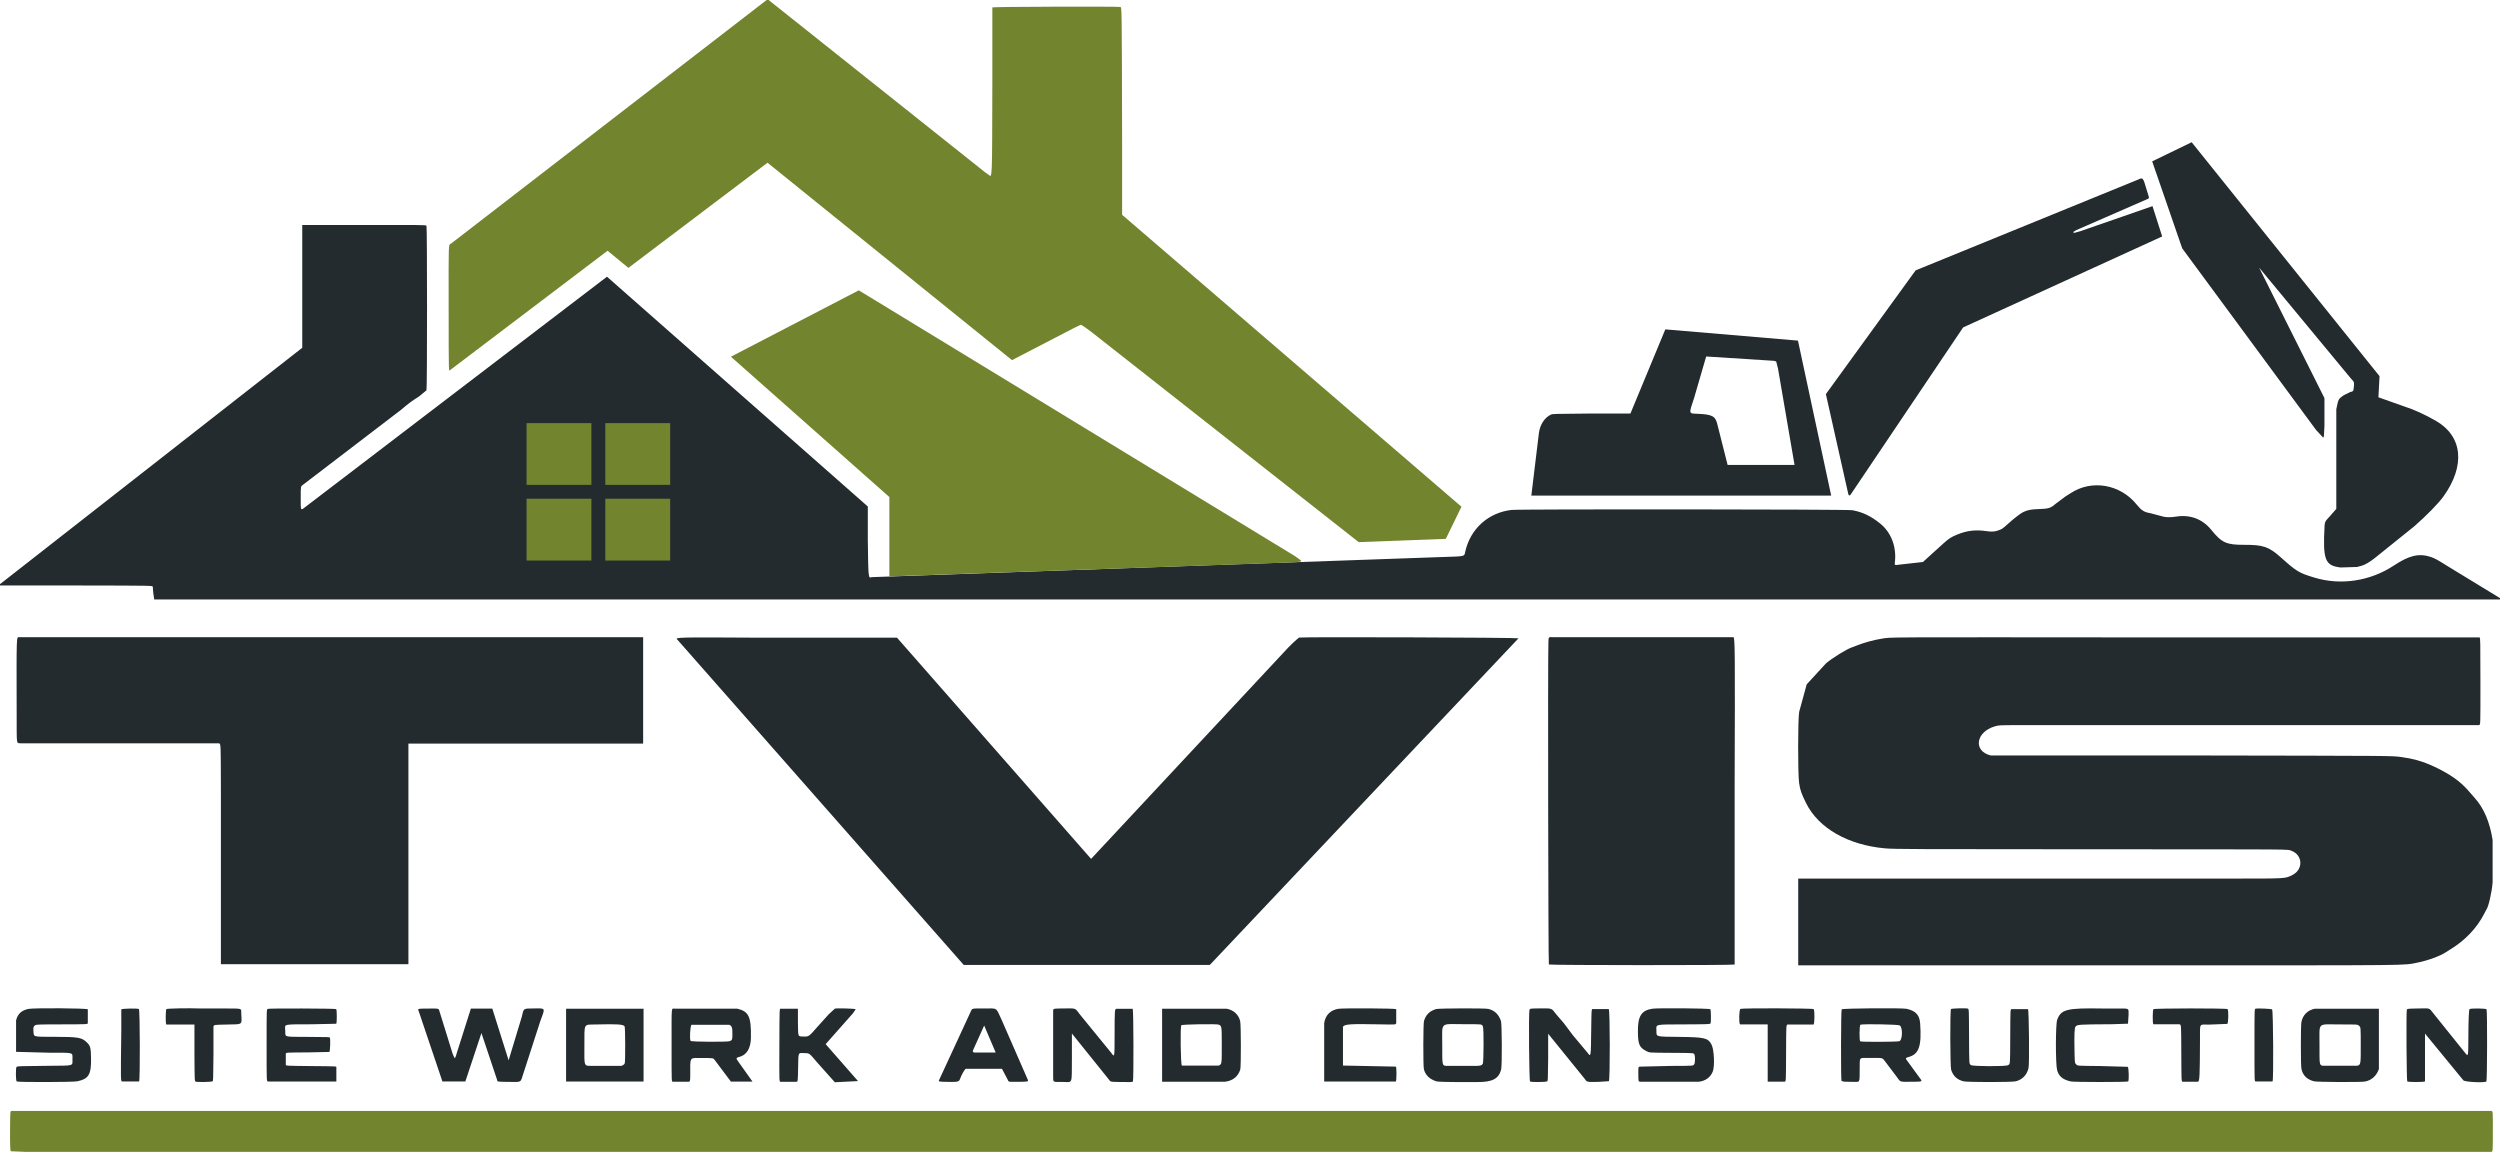
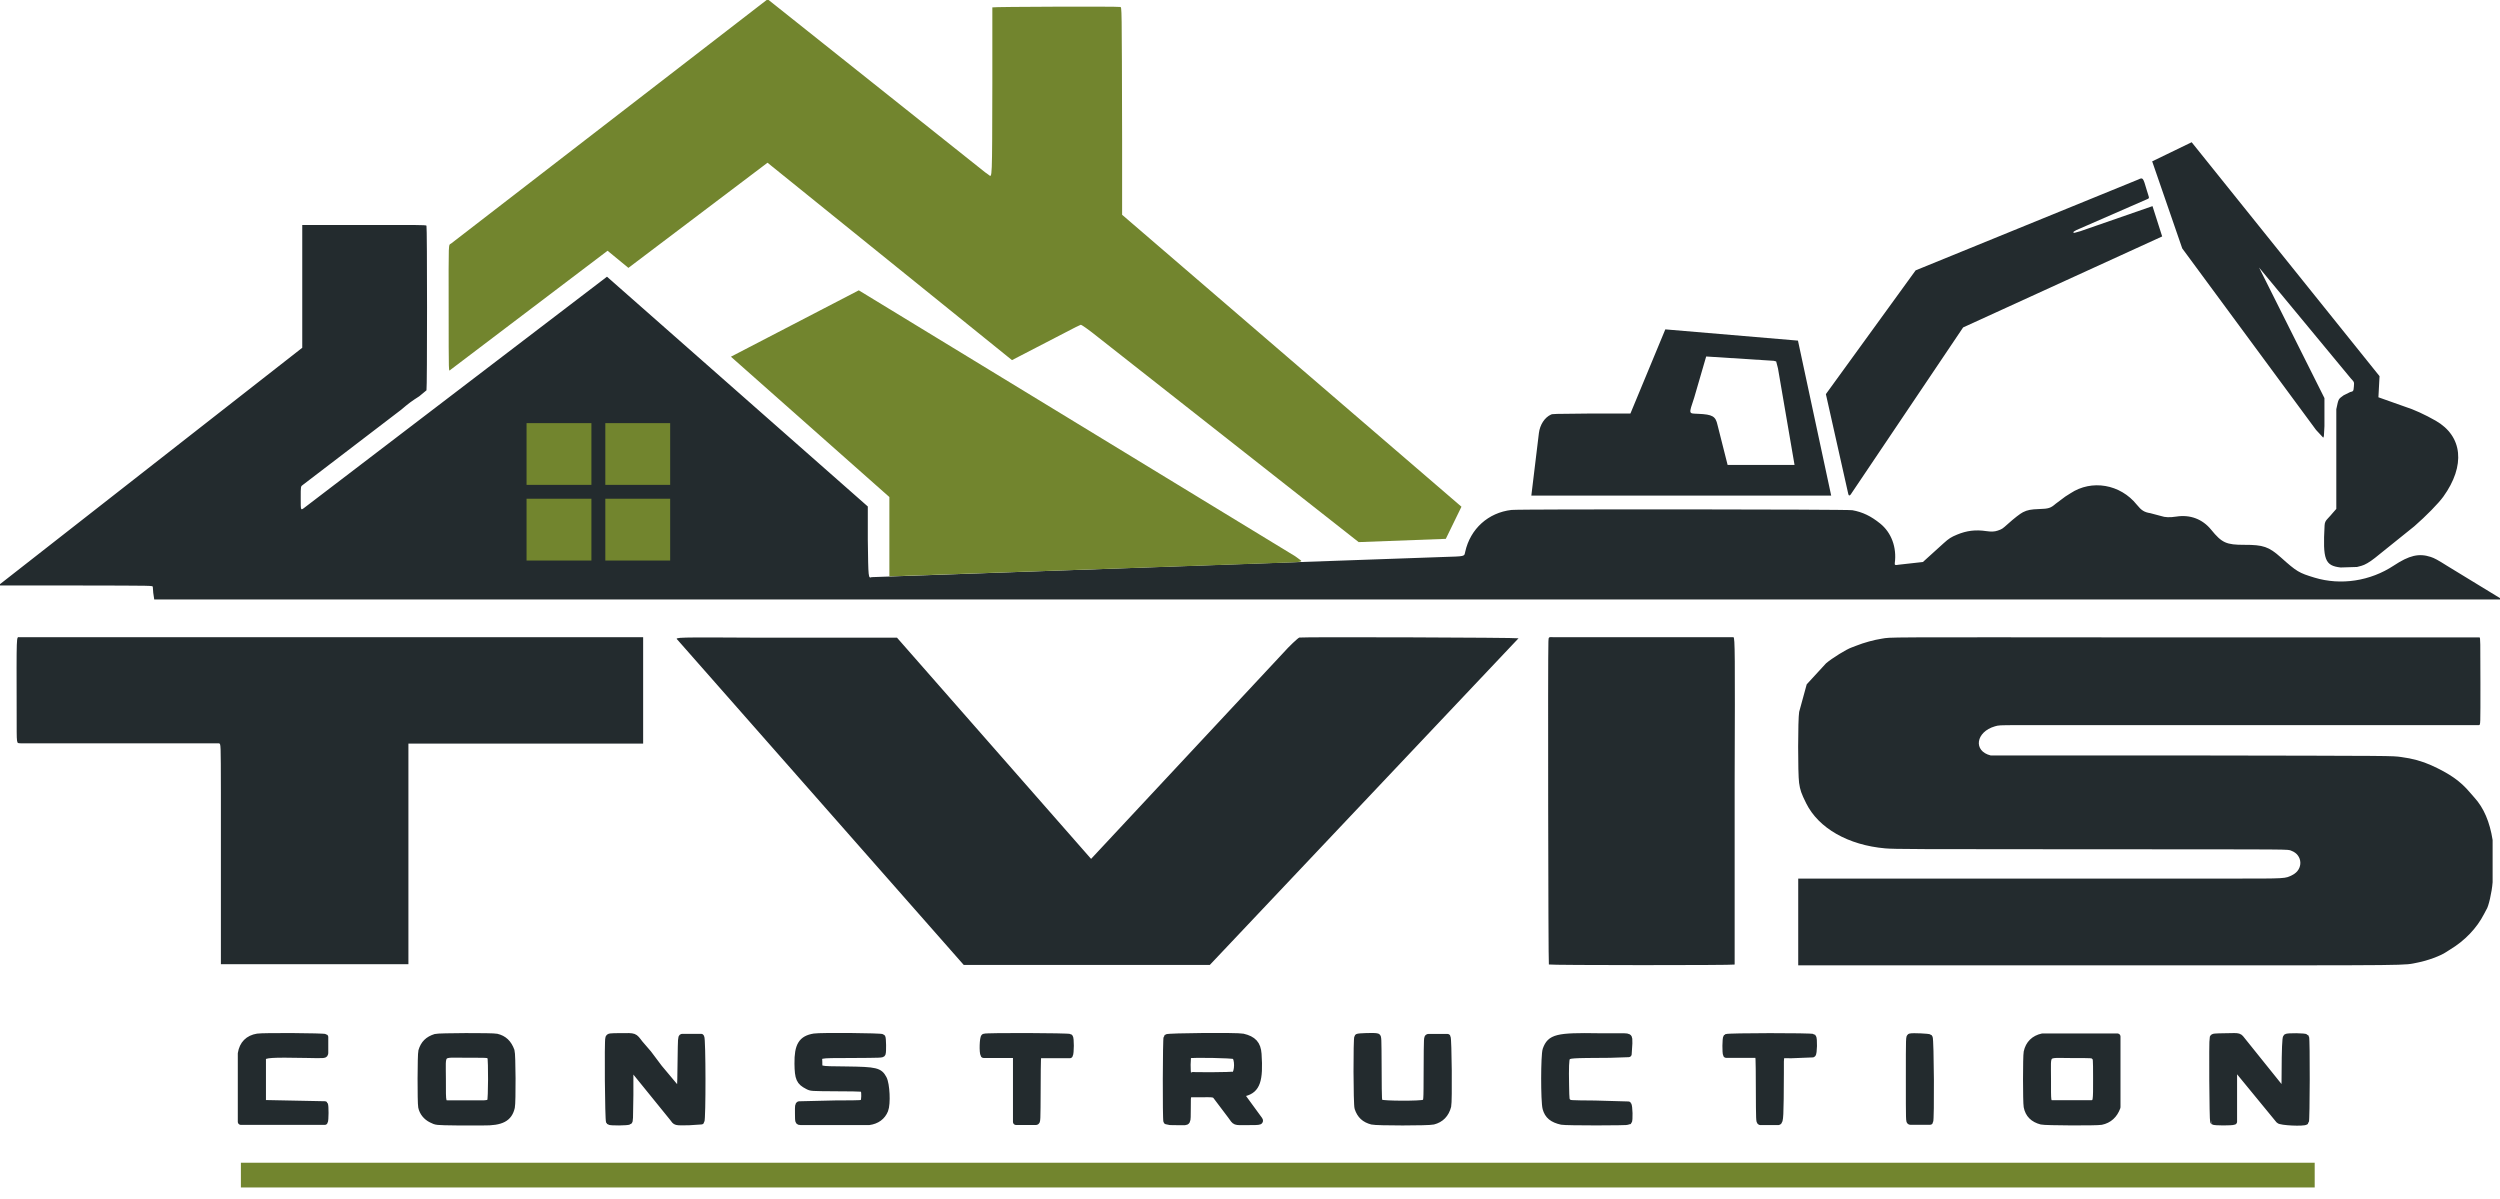
- <svg xmlns="http://www.w3.org/2000/svg" aria-hidden="true" viewBox="79 97 1619 746">
-   <path fill="#232B2E" d="M584.43 797.58C583.61 797.17 583.64 798.14 583.72 773.73C583.8 749.66 583.78 750.29 584.55 750.25L595.73 750.25L595.73 758.96C595.92 769.03 595.56 768.08 599.43 768.26C602.67 768.41 603.01 768.18 608.26 762.08L615.69 753.85L619.68 750.18C621.41 749.8 632.69 750.14 633.16 750.6L631.32 753.28L613.7 773.18L634.65 797.11L619.64 797.86L608.09 784.91C602.92 778.81 603.24 779.04 599.74 778.98C595.71 778.91 596.07 778.03 595.86 788.63C595.69 797.31 595.68 797.38 594.79 797.58L584.43 797.58ZM803.25 797.68C797.82 797.57 798.33 797.72 796.86 795.78L773.16 766.3L773.16 782.33C773 800.02 773.91 797.67 767.06 797.67C760.43 797.67 761.1 798.1 761.02 793.66L761.02 751.37C761.25 750.12 761.16 750.13 768.12 750.07C776.06 749.99 775.05 749.59 778.5 754.16L798.61 778.78C800.81 781.92 800.79 782.04 800.81 767.58C800.85 749.7 800.79 750.32 802.5 750.29L812.55 750.29C813.09 750.95 813.22 796.69 812.68 797.35C812.31 797.82 811.5 797.84 803.25 797.68ZM1021.08 797.73C1008.88 797.56 1009.54 797.63 1006.67 796.22C1003.75 794.8 1001.7 792.23 1001.09 789.22C1000.59 786.78 1000.65 759.97 1001.16 758.25C1002.38 754.14 1004.75 751.79 1009 750.47C1010.69 749.95 1040.6 749.85 1042.78 750.36C1046.86 751.32 1049.44 753.76 1051.03 758.17C1051.65 759.89 1051.78 786.62 1051.18 789.33C1049.79 795.59 1045.48 797.89 1035.33 797.73L1021.08 797.73ZM89.81 797.35C89.18 796.84 89.1 788.55 89.72 787.94C90.21 787.44 91.62 787.39 110.92 787.21C127.4 787.05 125.91 787.48 125.92 782.92C125.92 778.36 127.27 778.75 111.42 778.75L89.41 778.17L89.41 757.77C90.51 753.58 92.89 751.35 97.33 750.38C100.55 749.67 135.32 749.9 135.87 750.63L135.87 759.61C135.71 760.32 135.6 760.33 119 760.38C101.98 760.43 102.41 760.41 101.36 761.29C100.63 761.91 100.48 762.66 100.66 764.88C100.96 768.64 100.11 768.41 113.92 768.44C129.8 768.48 131.94 768.84 135.26 772.08C137.55 774.31 137.86 775.5 137.96 782.52C138.11 792.93 136.4 795.72 128.97 797.26C126.22 797.83 90.51 797.91 89.81 797.35ZM158.31 797.34C157.11 797.39 157.13 798.13 157.55 764.71L157.55 750.65C158.33 750.1 168.42 749.92 168.96 750.46C169.66 751.16 169.78 796.46 169.08 797.34L158.31 797.34ZM205.72 797.47C205.03 797.14 205.02 796.9 204.92 779.17L204.92 760.48L186.68 760.48C186.12 759.59 186.21 751.05 186.77 750.49C187.19 750.07 200.74 749.78 208.92 750.09L223.79 750.09C236.6 750.17 235.08 749.74 235.25 753.43C235.6 760.93 236.41 760.28 226.45 760.48C217.4 760.66 217.66 760.62 217.24 761.79L217.24 779.64C217.08 796.86 217.08 796.86 216.62 797.26C216.1 797.71 206.59 797.89 205.72 797.47ZM252.75 797.38C251.59 797.25 251.66 798.73 251.66 773.64C251.66 750.02 251.64 750.72 252.46 750.34C253.37 749.93 296.31 750.07 296.73 750.49C297.21 750.97 297.23 759.51 296.75 759.98L280.62 760.33C261.52 760.43 263.54 759.93 263.74 764.56C263.93 768.86 262.13 768.39 278.75 768.5C292.41 768.58 292.41 768.58 292.62 769C293.09 769.94 292.81 777.86 292.29 778.24L278.46 778.53C264.2 778.62 264.32 778.61 264.08 779.37L264.08 786.54C264.3 787.22 264.41 787.22 279.67 787.38C298.28 787.56 296.73 787.48 296.83 788.3L296.83 797.38L252.75 797.38ZM365.51 797.35L350.19 751.94C349.4 750.14 349.19 750.2 356.38 750.15C363.52 750.09 363.11 749.97 363.69 752.19L372.11 779.33L373.27 782.12C373.74 782.29 374.07 781.66 374.65 779.48L383.93 750.17L397.82 750.17L408.38 783.67L416.92 755.42C418.18 749.82 417.74 750.12 424.75 750.07C432.55 750.01 432.21 749.31 428.83 758.5L418.08 791.75C415.91 798.43 417.09 797.69 408.67 797.63C401.35 797.58 401 797.53 401 796.55L390.78 766L380.37 797.35L365.51 797.35ZM445.6 797.38L445.6 750.27L495.77 750.27L495.77 797.38L445.6 797.38ZM514.89 797.53C513.84 797.35 513.92 799.21 513.92 773.82C513.92 747.32 513.67 750.32 515.88 750.2L556.42 750.2C563.9 751.99 565.49 755.34 565.3 768.9C565.2 775.98 562.55 780.32 557.58 781.51C555.68 781.96 555.58 782.43 556.98 784.29L566.33 797.46L552.34 797.46L541.92 783.56C540.84 782.12 541.13 782.17 533.59 782.17C525.17 782.17 526 780.89 526 793.77C526 796.38 525.85 797.22 525.33 797.53L514.89 797.53ZM689.59 797.55C686.78 797.47 686.54 797.26 687.49 795.71L707.67 752.05C708.66 749.94 708.02 750.08 716.24 750.08C725.28 750.08 723.78 749.11 727.68 757.5L744.36 795.68C745.28 797.65 745.65 797.58 734.23 797.58C732.27 797.58 732.02 797.45 731.58 796.19L727.87 789.14L704.47 789.14C703.65 789.56 701.72 792.91 700.65 795.85C699.97 797.71 699.37 797.8 689.59 797.55ZM831.58 797.52L831.58 750.26L873.47 750.26C877.96 751.17 881.08 754.03 882.14 758.27C882.71 760.53 882.75 787.88 882.19 789.67C880.76 794.2 877.27 796.97 872.33 797.52L831.58 797.52ZM936.54 797.41L936.54 759.6C937.37 754.34 940.56 751.14 945.75 750.3C948.96 749.79 982.64 749.99 983.2 750.53L983.2 759.29C982.98 760.64 983.58 760.58 972.62 760.37C953.46 760 949.83 760.23 948.7 761.89L948.7 787.05L982.99 787.74C983.5 788.2 983.46 796.78 982.95 797.41L936.54 797.41ZM1069.85 797.35C1069.25 796.75 1068.9 752.42 1069.48 751.04C1069.88 750.1 1069.92 750.09 1076.25 750.04C1084.28 749.97 1083.66 749.74 1086.92 754L1091.7 759.55L1097.62 767.44L1106.99 778.62C1109.35 781.67 1109.22 782.47 1109.49 762.39C1109.64 751.13 1109.67 750.66 1110.25 750.45L1120.83 750.45C1121.67 751.15 1121.73 796.35 1120.9 797.18L1114.06 797.62C1106.17 797.73 1106.93 797.93 1104.92 795.23L1081.59 766.45L1081.59 782.48C1081.42 796.86 1081.42 796.86 1080.95 797.26C1080.29 797.83 1070.41 797.91 1069.85 797.35ZM1141.48 797.52C1139.99 797.45 1140.03 797.57 1139.98 792.75C1139.94 788.43 1140 787.95 1140.62 787.77L1161.25 787.28C1176.3 787.25 1175.33 787.32 1176.23 786.11C1176.73 785.45 1176.85 781.37 1176.42 780.23C1175.88 778.82 1176.99 778.93 1161.59 778.82C1146.72 778.72 1147.29 778.76 1145.25 777.72C1140.67 775.38 1139.81 773.46 1139.71 765.28C1139.58 755.14 1141.87 751.4 1148.92 750.26C1152.44 749.69 1186.1 749.97 1186.62 750.58C1187.04 751.06 1187.16 758.76 1186.76 759.69C1186.51 760.28 1185.9 760.31 1169.81 760.39C1150.05 760.48 1151.6 760.14 1151.7 764.42C1151.8 768.61 1150.61 768.3 1167 768.5C1183.04 768.7 1185.09 769.19 1187.36 773.42C1189.06 776.58 1189.57 787.47 1188.18 790.95C1186.7 794.67 1183.55 796.97 1179.25 797.52L1141.48 797.52ZM1223.76 797.47L1223.76 760.38L1205.81 760.38C1204.99 759.15 1205.25 750.74 1206.11 750.35C1207.35 749.79 1252.84 749.93 1253.54 750.5C1254.21 751.04 1254.18 759.49 1253.51 760.51L1236.47 760.51C1235.74 761.24 1235.75 760.91 1235.67 779.17C1235.58 797.51 1235.59 797.18 1234.84 797.47L1223.76 797.47ZM1273.61 797.52L1271.57 797.09C1271.08 796.42 1271.18 751.07 1271.68 750.64C1272.46 749.96 1310.98 749.66 1313.83 750.32C1319.67 751.66 1322.12 754.36 1322.5 759.86C1323.51 774.55 1321.71 779.74 1314.94 781.54C1313.01 782.06 1312.87 782.45 1314.08 783.92L1322.28 795.15C1324.11 797.58 1324.29 797.51 1316.34 797.55C1308.97 797.59 1309.9 797.94 1307.12 794.08L1299.65 784.18C1297.94 781.92 1298.66 782.06 1289.23 782.13C1282.62 782.18 1283.44 781.11 1283.33 789.82C1283.22 798.56 1283.77 797.58 1278.95 797.6L1273.61 797.52ZM1350.57 797.26C1346.37 796.17 1343.92 793.9 1342.57 789.83C1341.89 787.81 1341.8 751.13 1342.46 750.46C1342.91 750.02 1352.37 749.77 1353.35 750.17C1354.09 750.48 1354.07 750.17 1354.16 768.08C1354.26 787.23 1354.16 785.81 1355.42 786.76C1356.54 787.62 1377.81 787.69 1379.3 786.84C1380.87 785.94 1380.74 787.55 1380.83 768.25C1380.92 749.94 1380.89 750.63 1381.8 750.5L1392.33 750.5C1392.98 751.43 1393.29 786.32 1392.67 788.75C1391.51 793.28 1388.71 796.16 1384.41 797.25C1381.93 797.89 1353.01 797.89 1350.57 797.26ZM1420.08 797.35C1414.88 796.2 1412.28 794.05 1411.18 789.99C1410.13 786.12 1410.16 760.36 1411.22 757.45C1413.69 750.64 1417.4 749.71 1440.58 750.11L1450.36 750.11C1458.24 750.17 1457.4 749.71 1457.47 754.03L1457.09 759.94L1446.81 760.29C1424.59 760.42 1424.19 760.45 1423.04 761.95C1422.42 762.78 1422.24 767.28 1422.45 777.43C1422.61 785.58 1422.59 785.39 1423.61 786.36C1424.54 787.24 1424.17 787.22 1438.58 787.35L1456.94 787.87C1457.62 788.55 1457.84 796.82 1457.19 797.35C1456.6 797.82 1422.24 797.82 1420.08 797.35ZM1492.37 797.53C1491.7 797.22 1491.69 796.96 1491.61 779.09C1491.52 759.93 1491.58 761.06 1490.53 760.31L1473.48 760.31C1472.93 759.43 1473.01 751.2 1473.57 750.55C1474.12 749.92 1520.94 749.87 1521.58 750.5C1522.31 751.24 1522.13 759.84 1521.37 760.07L1509.46 760.54C1502.98 760.51 1503.76 759.21 1503.71 770.11C1503.61 794.75 1503.48 797.33 1502.32 797.53L1492.37 797.53ZM1539.72 797.35C1538.99 797.2 1539 797.65 1539 773.94C1539 749.76 1538.98 750.43 1539.8 750.22C1541.17 749.88 1550.06 750.29 1550.42 750.71C1551.16 751.57 1551.43 796.48 1550.7 797.35L1539.72 797.35ZM1577.55 797.25C1572.91 796.06 1570.2 793.33 1569.39 789.05C1568.92 786.57 1568.92 761.02 1569.39 758.83C1570.38 754.19 1573.45 751.22 1578.05 750.24L1619.57 750.24L1619.57 789.33C1617.99 793.73 1614.98 796.51 1610.63 797.4C1608.21 797.9 1579.56 797.77 1577.55 797.25ZM1637.94 797.32C1637.48 796.96 1637.21 752.12 1637.66 750.94C1637.93 750.23 1638.19 750.2 1645.09 750.09C1653.01 749.96 1651.95 749.63 1654.68 753.03L1675.78 779.3C1677.38 781.26 1677.47 780.77 1677.5 770.33C1677.54 757.44 1677.81 750.89 1678.31 750.49C1679.04 749.89 1688.89 750.01 1689.29 750.62C1689.83 751.44 1689.73 796.91 1689.19 797.35C1687.96 798.34 1675.16 797.72 1674.28 796.62L1649.43 766.34L1649.43 797.34C1648.21 797.86 1638.6 797.84 1637.94 797.32ZM481.41 787.25C482.4 786.96 483.29 786.32 483.6 785.57C484.02 784.57 483.94 762.42 483.52 761.73C482.66 760.33 479.16 760.1 464.72 760.45C456.75 760.65 457.5 759.24 457.45 774.02C457.41 788.39 456.89 787.19 463.15 787.25L481.41 787.25ZM1035.71 787.26C1038.18 787.05 1038.49 786.94 1039.24 785.94C1039.86 785.11 1039.96 763.11 1039.35 761.84C1038.55 760.15 1039.47 760.26 1026.51 760.26C1011.17 760.25 1013 758.43 1013 773.7C1013 788.08 1012.74 787.18 1016.99 787.26L1035.71 787.26ZM1605.58 787.16C1607.81 786.57 1607.86 786.28 1607.82 773.42C1607.79 761.84 1607.83 762.32 1606.7 761.3C1605.7 760.39 1606.04 760.42 1593.99 760.42C1579.36 760.42 1581.14 758.61 1581.11 773.57C1581.08 786.63 1581.04 786.35 1582.9 787.16L1605.58 787.16ZM868.21 787.07C870.24 786.26 870.25 786.17 870.22 773.77C870.19 761.33 870.23 761.56 868.31 760.57C867.16 759.98 844.65 760.33 844.03 760.96C843.25 761.74 843.58 786.34 844.38 787.07L868.21 787.07ZM723.8 778.6L716.35 761.13L709.25 776.89C708.68 777.7 708.94 778.44 709.9 778.6L723.8 778.6ZM551.67 771.23C553.19 770.51 553.24 770.39 553.3 767C553.38 762.49 552.97 761.27 551.18 760.64L526.85 760.64C525.99 761.02 525.46 770.04 526.24 771.09C526.71 771.74 550.32 771.87 551.67 771.23ZM1309.17 771.24C1311.17 770.06 1311.22 762.16 1309.22 761.05C1308.06 760.4 1285.85 760 1283.81 760.6C1283.12 760.8 1283.01 770.68 1283.69 771.36C1284.2 771.87 1308.28 771.76 1309.17 771.24ZM862.47 721.9L703.13 721.9L517.69 511.27C515.9 509.67 516.56 509.65 572.42 509.97L659.91 509.97L785.59 653.21L910.25 519.59C913.53 515.84 919.65 510.02 920.47 509.88C923.34 509.39 1062.07 509.86 1062.39 510.36L862.47 721.9ZM1243.53 722.16L1243.53 665.97L1522.75 665.97C1560.43 665.97 1558.72 666.06 1563.58 663.63C1570.76 660.03 1570.31 650.62 1562.83 647.93C1560.15 646.96 1568.04 647.02 1438.05 647C1319.35 646.98 1305.75 646.92 1299.92 646.41C1275.92 644.31 1256.71 633.37 1248.68 617.21C1245.5 610.8 1244.75 608.65 1244.09 603.97C1243.25 597.93 1243.28 562.81 1244.14 558L1249.02 540.19L1261.54 526.57C1265.46 523.21 1274.86 517.4 1278.17 516.28L1281.08 515.17C1286.06 513.18 1292.73 511.35 1297.73 510.59C1304.37 509.59 1292.81 509.65 1467.75 509.78L1684.78 509.78C1685.28 510.28 1685.3 511.78 1685.32 539.28C1685.33 567.33 1685.37 566.18 1684.41 566.59L1385.83 566.59C1373.46 566.64 1373.4 566.65 1370.92 567.37C1358.48 570.96 1356.66 583.4 1368.18 586.24L1497.48 586.24C1633 586.47 1627.63 586.43 1634.09 587.26C1641.15 588.17 1647.72 589.98 1653.49 592.6C1665.41 598.01 1672.34 602.87 1678.4 610.06L1681.41 613.5C1687.52 620.22 1691.38 629.29 1693.22 641L1693.22 668.33C1692.74 674.89 1690.52 684.37 1689.17 686.08L1687.69 688.88C1682.99 698.08 1675.19 706.23 1665.58 711.99L1663.07 713.59C1659.56 715.99 1651.13 719.1 1644.76 720.34C1634.76 722.29 1647.73 722.15 1473.42 722.16L1243.53 722.16ZM1082.05 721.6C1081.64 721.25 1081.35 520.14 1081.75 512.52C1081.92 509.31 1081.69 509.51 1085.38 509.66L1201.61 509.66C1202.56 510.22 1202.65 519.84 1202.36 603.17L1202.36 721.64C1201.59 722.17 1082.67 722.13 1082.05 721.6ZM222.05 721.4L222.05 610C221.98 577.63 222.02 578.96 220.83 578.37L92.43 578.37C89.49 577.99 89.84 580.55 89.79 558.94C89.68 506.56 89.57 509.62 91.55 509.65L495.5 509.65L495.5 578.56L343.49 578.56L343.49 721.4L222.05 721.4ZM1699.42 485.21L178.88 485.21L178.24 480.9L177.96 477.11C177.5 476.21 180.83 476.26 127.88 476.16L77.9 476.16L274.74 322.21L274.74 242.73L305.05 242.73C349.08 242.58 354.78 242.65 355.18 243.14C355.67 243.75 355.68 348.95 355.19 349.76L350.5 353.64C345.5 356.83 343.59 358.25 338.84 362.31L275.23 410.93C273.7 412.03 273.75 411.7 273.75 419.55C273.75 427.95 273.63 427.68 276.46 425.53L472.08 276.19L640.99 425L640.99 446.5C641.33 471.8 641.3 471.52 643.52 470.76L1012.67 457.74C1028.37 457.23 1027.16 457.51 1027.89 454.25C1031.2 439.45 1042.82 428.97 1057.83 427.24C1063.09 426.63 1275.22 426.8 1278.58 427.41C1285.24 428.63 1290.56 431.18 1296.6 436.04C1303.88 441.9 1307.43 451.51 1306.06 461.69C1305.89 462.98 1306.31 463.13 1308.71 462.69L1324.28 460.95L1337.73 448.77C1341.13 445.71 1342.51 444.83 1346.42 443.21C1352.64 440.63 1358.37 439.93 1365.17 440.93C1368.61 441.43 1370.59 441.35 1372.75 440.61C1375.5 439.67 1375.72 439.52 1379.25 436.35C1383.33 432.67 1387.26 429.62 1389.08 428.71C1391.99 427.26 1394.17 426.84 1399.58 426.66C1405.71 426.47 1407.03 426.04 1410.25 423.24L1416.5 418.57L1419.83 416.46C1433.58 407.34 1452.11 410.53 1462.8 423.85C1465.75 427.52 1467.66 428.72 1471.51 429.32L1478.51 431.18C1481.07 432.08 1484.19 432.19 1488.42 431.53C1497.35 430.14 1505.32 433.15 1510.92 440.01C1517.9 448.57 1520.73 449.86 1532.5 449.83C1544.67 449.8 1548.32 451.06 1556.01 457.92C1566.42 467.22 1567.74 468.01 1577.92 471.09C1594.91 476.23 1613.98 473.33 1629.17 463.29C1639.23 456.64 1645.47 455.17 1653.12 457.66C1655.54 458.45 1657.75 459.65 1663.83 463.49L1699.42 485.21ZM1594.79 464.5C1584.63 463.34 1583.17 459.52 1584.4 437.29C1584.51 435.35 1584.97 434.34 1586.48 432.78C1589.1 430.06 1590.28 428.32 1591.99 426.57L1591.99 362C1593.47 355.01 1593.26 355.57 1596.7 353.02L1600.93 350.92C1603.06 350.44 1603.12 350.34 1603.38 347.24C1603.61 344.41 1603.63 344.47 1601.45 342.13L1541.97 270.26L1584.31 354.81L1584.31 372.93C1584.04 379.62 1583.97 380.33 1583.43 380.33L1578.87 375.42L1492.21 257.86L1472.75 201.5L1498.32 189.11L1619.99 340.61L1619.26 354.28L1636.58 360.42C1641.96 362.08 1649.48 365.51 1656.35 369.45C1673.86 379.47 1675.77 398.53 1661.28 418.66C1658.17 422.97 1650.07 431.24 1642.52 437.81L1617.04 458.3C1613.52 461.07 1610.45 462.86 1608.26 463.42L1605.42 464.17L1594.79 464.5ZM1070.69 417.96L1075.59 377.46C1076.27 372.05 1079.29 367.4 1083.34 365.52C1084.42 365.01 1084.42 365.01 1109 364.8L1134.86 364.8L1157.46 310.3L1243.36 317.58L1264.88 417.96L1070.69 417.96ZM1276.2 417.62L1275.91 416.75L1261.44 352.23L1319.56 272.09L1463.71 213.27C1466.79 211.8 1466.83 211.85 1469.25 220.17L1470.29 223.51C1470.93 225.37 1470.86 225.49 1468.79 226.3L1426.08 244.95C1422.2 246.48 1420.66 247.66 1422.37 247.8L1426.17 246.75L1472.96 230.49L1479.22 250.12L1350.32 309.04L1278.25 416.14C1277.31 417.76 1276.68 418.21 1276.2 417.62ZM1241.14 398.08L1230.42 335.58L1229.25 331.07L1227.72 330.66L1183.92 327.86L1176.17 354.5C1172.56 365.48 1172.37 364.7 1178.75 364.99C1188.03 365.4 1190.01 366.54 1191.26 372.2L1197.8 398.08L1241.14 398.08Z" />
-   <path fill="#72852E" d="M95.78 842.96L86 842.55C85.57 842.01 85.44 837.63 85.54 826.43C85.62 816.79 85.63 816.64 86.37 816.44L1692.63 816.44C1693.38 816.88 1693.39 816.96 1693.37 829.61C1693.34 842.64 1693.34 842.71 1692.47 842.96L95.78 842.96ZM654.96 470.26L654.96 418.89L552.34 328L635.15 285.02L917.83 457.27L920.38 459.14C923.15 461.01 923.33 460.98 903.25 461.67L654.96 470.26ZM958.87 448.07L790.17 315.42C784.65 310.97 779.58 307.33 778.89 307.33L775.82 308.75L734.36 330.22L576.04 202.38L485.95 270.48L472.46 259.38L370.83 336.41C369.46 337.42 369.59 341.41 369.55 296.54C369.51 251.68 369.35 256.05 371.14 254.71L576.13 96.5L716.98 208.6L719.3 210.26C721.58 212.08 721.5 214.47 721.64 151.03L721.64 101.78C722.24 101.35 803.18 101.09 804.45 101.51C805.51 101.86 805.47 98.46 805.68 188.08L805.68 236.09L1025.44 425.15L1015.3 445.96L958.87 448.07ZM420 371H462V411H420ZM471 371H513V411H471ZM420 420H462V460H420ZM471 420H513V460H471Z" />
+ <svg xmlns="http://www.w3.org/2000/svg" aria-hidden="true" viewBox="79 97 1619 776">
+   <path fill="#232B2E" d="M862.47 721.9L703.13 721.9L517.69 511.27C515.9 509.67 516.56 509.65 572.42 509.97L659.91 509.97L785.59 653.21L910.25 519.59C913.53 515.84 919.65 510.02 920.47 509.88C923.34 509.39 1062.07 509.86 1062.39 510.36L862.47 721.9ZM1243.53 722.16L1243.53 665.97L1522.75 665.97C1560.43 665.97 1558.72 666.06 1563.58 663.63C1570.76 660.03 1570.31 650.62 1562.83 647.93C1560.15 646.96 1568.04 647.02 1438.05 647C1319.35 646.98 1305.75 646.92 1299.92 646.41C1275.92 644.31 1256.71 633.37 1248.68 617.21C1245.5 610.8 1244.75 608.65 1244.09 603.97C1243.25 597.93 1243.28 562.81 1244.14 558L1249.02 540.19L1261.54 526.57C1265.46 523.21 1274.86 517.4 1278.17 516.28L1281.08 515.17C1286.06 513.18 1292.73 511.35 1297.73 510.59C1304.37 509.59 1292.81 509.65 1467.75 509.78L1684.78 509.78C1685.28 510.28 1685.3 511.78 1685.32 539.28C1685.33 567.33 1685.37 566.18 1684.41 566.59L1385.83 566.59C1373.46 566.64 1373.4 566.65 1370.92 567.37C1358.48 570.96 1356.66 583.4 1368.18 586.24L1497.48 586.24C1633 586.47 1627.63 586.43 1634.09 587.26C1641.15 588.17 1647.72 589.98 1653.49 592.6C1665.41 598.01 1672.34 602.87 1678.4 610.06L1681.41 613.5C1687.52 620.22 1691.38 629.29 1693.22 641L1693.22 668.33C1692.74 674.89 1690.52 684.37 1689.17 686.08L1687.69 688.88C1682.99 698.08 1675.19 706.23 1665.58 711.99L1663.07 713.59C1659.56 715.99 1651.13 719.1 1644.76 720.34C1634.76 722.29 1647.73 722.15 1473.42 722.16L1243.53 722.16ZM1082.05 721.6C1081.64 721.25 1081.35 520.14 1081.75 512.52C1081.92 509.31 1081.69 509.51 1085.38 509.66L1201.61 509.66C1202.56 510.22 1202.65 519.84 1202.36 603.17L1202.36 721.64C1201.59 722.17 1082.67 722.13 1082.05 721.6ZM222.05 721.4L222.05 610C221.98 577.63 222.02 578.96 220.83 578.37L92.43 578.37C89.49 577.99 89.84 580.55 89.79 558.94C89.68 506.56 89.57 509.62 91.55 509.65L495.5 509.65L495.5 578.56L343.49 578.56L343.49 721.4L222.05 721.4ZM1699.42 485.21L178.88 485.21L178.24 480.9L177.96 477.11C177.5 476.21 180.83 476.26 127.88 476.16L77.9 476.16L274.74 322.21L274.74 242.73L305.05 242.73C349.08 242.58 354.78 242.65 355.18 243.14C355.67 243.75 355.68 348.95 355.19 349.76L350.5 353.64C345.5 356.83 343.59 358.25 338.84 362.31L275.23 410.93C273.7 412.03 273.75 411.7 273.75 419.55C273.75 427.95 273.63 427.68 276.46 425.53L472.08 276.19L640.99 425L640.99 446.5C641.33 471.8 641.3 471.52 643.52 470.76L1012.67 457.74C1028.37 457.23 1027.16 457.51 1027.89 454.25C1031.2 439.45 1042.82 428.97 1057.83 427.24C1063.09 426.63 1275.22 426.8 1278.58 427.41C1285.24 428.63 1290.56 431.18 1296.6 436.04C1303.88 441.9 1307.43 451.51 1306.06 461.69C1305.89 462.98 1306.31 463.13 1308.71 462.69L1324.28 460.95L1337.73 448.77C1341.13 445.71 1342.51 444.83 1346.42 443.21C1352.64 440.63 1358.37 439.93 1365.17 440.93C1368.61 441.43 1370.59 441.35 1372.75 440.61C1375.5 439.67 1375.72 439.52 1379.25 436.35C1383.33 432.67 1387.26 429.62 1389.08 428.71C1391.99 427.26 1394.17 426.84 1399.58 426.66C1405.71 426.47 1407.03 426.04 1410.25 423.24L1416.5 418.57L1419.83 416.46C1433.58 407.34 1452.11 410.53 1462.8 423.85C1465.75 427.52 1467.66 428.72 1471.51 429.32L1478.51 431.18C1481.07 432.08 1484.19 432.19 1488.42 431.53C1497.35 430.14 1505.32 433.15 1510.92 440.01C1517.9 448.57 1520.73 449.86 1532.5 449.83C1544.67 449.8 1548.32 451.06 1556.01 457.92C1566.42 467.22 1567.74 468.01 1577.92 471.09C1594.91 476.23 1613.98 473.33 1629.17 463.29C1639.23 456.64 1645.47 455.17 1653.12 457.66C1655.54 458.45 1657.75 459.65 1663.83 463.49L1699.42 485.21ZM1594.79 464.5C1584.63 463.34 1583.17 459.52 1584.4 437.29C1584.51 435.35 1584.97 434.34 1586.48 432.78C1589.1 430.06 1590.28 428.32 1591.99 426.57L1591.99 362C1593.47 355.01 1593.26 355.57 1596.7 353.02L1600.93 350.92C1603.06 350.44 1603.12 350.34 1603.38 347.24C1603.61 344.41 1603.63 344.47 1601.45 342.13L1541.97 270.26L1584.31 354.81L1584.31 372.93C1584.04 379.62 1583.97 380.33 1583.43 380.33L1578.87 375.42L1492.21 257.86L1472.75 201.5L1498.32 189.11L1619.99 340.61L1619.26 354.28L1636.58 360.42C1641.96 362.08 1649.48 365.51 1656.35 369.45C1673.86 379.47 1675.77 398.53 1661.28 418.66C1658.17 422.97 1650.07 431.24 1642.52 437.81L1617.04 458.3C1613.52 461.07 1610.45 462.86 1608.26 463.42L1605.42 464.17L1594.79 464.5ZM1070.69 417.96L1075.59 377.46C1076.27 372.05 1079.29 367.4 1083.34 365.52C1084.42 365.01 1084.42 365.01 1109 364.8L1134.86 364.8L1157.46 310.3L1243.36 317.58L1264.88 417.96L1070.69 417.96ZM1276.2 417.62L1275.91 416.75L1261.44 352.23L1319.56 272.09L1463.71 213.27C1466.79 211.8 1466.83 211.85 1469.25 220.17L1470.29 223.51C1470.93 225.37 1470.86 225.49 1468.79 226.3L1426.08 244.95C1422.2 246.48 1420.66 247.66 1422.37 247.8L1426.17 246.75L1472.96 230.49L1479.22 250.12L1350.32 309.04L1278.25 416.14C1277.31 417.76 1276.68 418.21 1276.2 417.62ZM1241.14 398.08L1230.42 335.58L1229.25 331.07L1227.72 330.66L1183.92 327.86L1176.17 354.5C1172.56 365.48 1172.37 364.7 1178.75 364.99C1188.03 365.4 1190.01 366.54 1191.26 372.2L1197.8 398.08L1241.14 398.08Z" />
+   <path fill="#232B2E" stroke="#232B2E" stroke-width="4" stroke-linejoin="round" d="M235 823.47L235 779.23C235.97 773.08 239.7 769.33 245.78 768.35C249.53 767.75 288.94 767.99 289.59 768.62L289.59 778.87C289.33 780.45 290.04 780.38 277.21 780.13C254.8 779.7 250.55 779.97 249.23 781.91L249.23 811.35L289.35 812.16C289.94 812.69 289.9 822.73 289.3 823.47L235 823.47ZM375.21 823.84C360.94 823.65 361.71 823.73 358.35 822.08C354.94 820.42 352.54 817.41 351.82 813.89C351.24 811.03 351.31 779.66 351.91 777.65C353.33 772.84 356.11 770.09 361.08 768.55C363.06 767.94 398.05 767.82 400.6 768.42C405.38 769.54 408.39 772.4 410.25 777.56C410.98 779.57 411.13 810.85 410.43 814.02C408.8 821.34 403.76 824.03 391.89 823.84L375.21 823.84ZM392.33 811.59C395.22 811.35 395.58 811.22 396.46 810.05C397.19 809.08 397.3 783.34 396.59 781.85C395.65 779.88 396.73 780 381.57 780C363.62 779.99 365.76 777.86 365.76 795.73C365.76 812.55 365.45 811.5 370.43 811.59L392.33 811.59ZM473.45 823.4C472.74 822.7 472.33 770.83 473.01 769.22C473.48 768.12 473.53 768.11 480.93 768.05C490.33 767.96 489.6 767.7 493.42 772.68L499.01 779.17L505.94 788.4L516.9 801.49C519.66 805.05 519.51 805.99 519.82 782.5C520 769.32 520.04 768.77 520.71 768.53L533.09 768.53C534.08 769.35 534.15 822.23 533.17 823.2L525.17 823.72C515.94 823.84 516.83 824.08 514.48 820.92L487.18 787.25L487.18 806C486.98 822.83 486.98 822.83 486.43 823.29C485.66 823.96 474.1 824.05 473.45 823.4ZM597.57 823.6C595.83 823.52 595.87 823.66 595.82 818.02C595.77 812.96 595.84 812.4 596.57 812.19L620.7 811.62C638.31 811.58 637.18 811.66 638.23 810.25C638.81 809.48 638.95 804.7 638.45 803.37C637.82 801.72 639.12 801.85 621.1 801.72C603.7 801.6 604.37 801.65 601.98 800.43C596.62 797.69 595.62 795.45 595.5 785.88C595.35 774.01 598.03 769.64 606.28 768.3C610.39 767.64 649.78 767.96 650.39 768.68C650.88 769.24 651.02 778.25 650.55 779.34C650.26 780.03 649.54 780.06 630.72 780.16C607.6 780.26 609.41 779.86 609.53 784.87C609.65 789.77 608.25 789.41 627.43 789.64C646.2 789.88 648.59 790.45 651.25 795.4C653.24 799.1 653.84 811.84 652.21 815.91C650.48 820.26 646.79 822.95 641.76 823.6L597.57 823.6ZM737 823.54L737 780.14L716 780.14C715.04 778.71 715.34 768.87 716.35 768.41C717.8 767.75 771.02 767.92 771.84 768.59C772.63 769.22 772.59 779.1 771.81 780.3L751.87 780.3C751.02 781.15 751.03 780.76 750.93 802.13C750.83 823.59 750.84 823.2 749.96 823.54L737 823.54ZM836.79 823.6L834.4 823.1C833.83 822.31 833.95 769.25 834.53 768.75C835.44 767.95 880.51 767.6 883.85 768.37C890.68 769.94 893.55 773.1 893.99 779.54C895.17 796.72 893.07 802.8 885.15 804.9C882.89 805.51 882.72 805.97 884.14 807.69L893.73 820.83C895.87 823.67 896.08 823.59 886.78 823.63C878.16 823.68 879.25 824.09 876 819.57L867.26 807.99C865.26 805.35 866.1 805.51 855.06 805.59C847.33 805.65 848.29 804.4 848.16 814.59C848.03 824.82 848.68 823.67 843.04 823.69L836.79 823.6ZM878.39 792.85C880.73 791.47 880.79 782.23 878.45 780.93C877.1 780.17 851.11 779.7 848.72 780.4C847.92 780.64 847.79 792.2 848.58 792.99C849.18 793.59 877.35 793.46 878.39 792.85ZM967.55 823.29C962.63 822.02 959.77 819.36 958.19 814.6C957.39 812.24 957.29 769.32 958.06 768.54C958.59 768.02 969.65 767.73 970.8 768.2C971.67 768.56 971.64 768.2 971.75 789.15C971.87 811.56 971.75 809.9 973.22 811.01C974.53 812.02 999.42 812.1 1001.16 811.1C1003 810.05 1002.85 811.93 1002.95 789.35C1003.06 767.93 1003.02 768.74 1004.09 768.59L1016.41 768.59C1017.17 769.67 1017.53 810.49 1016.81 813.34C1015.45 818.64 1012.17 822.01 1007.14 823.28C1004.24 824.03 970.4 824.03 967.55 823.29ZM1090.38 823.4C1084.29 822.05 1081.25 819.54 1079.96 814.79C1078.73 810.26 1078.77 780.12 1080.01 776.72C1082.9 768.75 1087.24 767.66 1114.36 768.13L1125.8 768.13C1135.02 768.2 1134.04 767.66 1134.12 772.72L1133.68 779.63L1121.65 780.04C1095.65 780.19 1095.18 780.23 1093.84 781.98C1093.11 782.95 1092.9 788.22 1093.15 800.09C1093.34 809.63 1093.31 809.41 1094.51 810.54C1095.59 811.57 1095.16 811.55 1112.02 811.7L1133.5 812.31C1134.3 813.1 1134.55 822.78 1133.79 823.4C1133.1 823.95 1092.9 823.95 1090.38 823.4ZM1218.97 823.61C1218.19 823.25 1218.17 822.94 1218.08 802.04C1217.98 779.62 1218.05 780.94 1216.82 780.06L1196.87 780.06C1196.22 779.03 1196.32 769.4 1196.97 768.64C1197.62 767.91 1252.4 767.85 1253.15 768.59C1254 769.45 1253.79 779.51 1252.9 779.78L1238.97 780.33C1231.38 780.3 1232.3 778.78 1232.24 791.53C1232.12 820.36 1231.97 823.38 1230.61 823.61L1218.97 823.61ZM1316.07 823.4C1315.21 823.22 1315.23 823.75 1315.23 796.01C1315.23 767.72 1315.2 768.5 1316.16 768.26C1317.76 767.86 1328.17 768.34 1328.59 768.83C1329.45 769.84 1329.77 822.38 1328.91 823.4L1316.07 823.4ZM1401.07 823.28C1395.64 821.89 1392.47 818.7 1391.52 813.69C1390.97 810.79 1390.97 780.89 1391.52 778.33C1392.68 772.9 1396.27 769.43 1401.65 768.28L1450.23 768.28L1450.23 814.02C1448.38 819.16 1444.86 822.42 1439.77 823.46C1436.94 824.04 1403.42 823.89 1401.07 823.28ZM1433.86 811.48C1436.47 810.79 1436.53 810.45 1436.48 795.4C1436.45 781.85 1436.5 782.41 1435.17 781.22C1434 780.16 1434.4 780.19 1420.3 780.19C1403.19 780.19 1405.27 778.07 1405.23 795.58C1405.2 810.86 1405.15 810.53 1407.33 811.48L1433.86 811.48ZM1512.29 823.36C1511.75 822.94 1511.43 770.48 1511.96 769.1C1512.28 768.27 1512.58 768.23 1520.65 768.11C1529.92 767.95 1528.68 767.57 1531.87 771.55L1556.56 802.28C1558.43 804.57 1558.54 804 1558.57 791.79C1558.62 776.7 1558.94 769.04 1559.52 768.57C1560.38 767.87 1571.9 768.01 1572.37 768.73C1573 769.68 1572.88 822.88 1572.25 823.4C1570.81 824.56 1555.84 823.83 1554.81 822.55L1525.73 787.12L1525.73 823.39C1524.3 824 1513.06 823.97 1512.29 823.36Z" />
+   <path fill="#72852E" d="M654.96 470.26L654.96 418.89L552.34 328L635.15 285.02L917.83 457.27L920.38 459.14C923.15 461.01 923.33 460.98 903.25 461.67L654.96 470.26ZM958.87 448.07L790.17 315.42C784.65 310.97 779.58 307.33 778.89 307.33L775.82 308.75L734.36 330.22L576.04 202.38L485.95 270.48L472.46 259.38L370.83 336.41C369.46 337.42 369.59 341.41 369.55 296.54C369.51 251.68 369.35 256.05 371.14 254.71L576.13 96.5L716.98 208.6L719.3 210.26C721.58 212.08 721.5 214.47 721.64 151.03L721.64 101.78C722.24 101.35 803.18 101.09 804.45 101.51C805.51 101.86 805.47 98.46 805.68 188.08L805.68 236.09L1025.44 425.15L1015.3 445.96L958.87 448.07ZM420 371H462V411H420ZM471 371H513V411H471ZM420 420H462V460H420ZM471 420H513V460H471ZM235 850L1578 850L1578 866L235 866Z" />
</svg>
